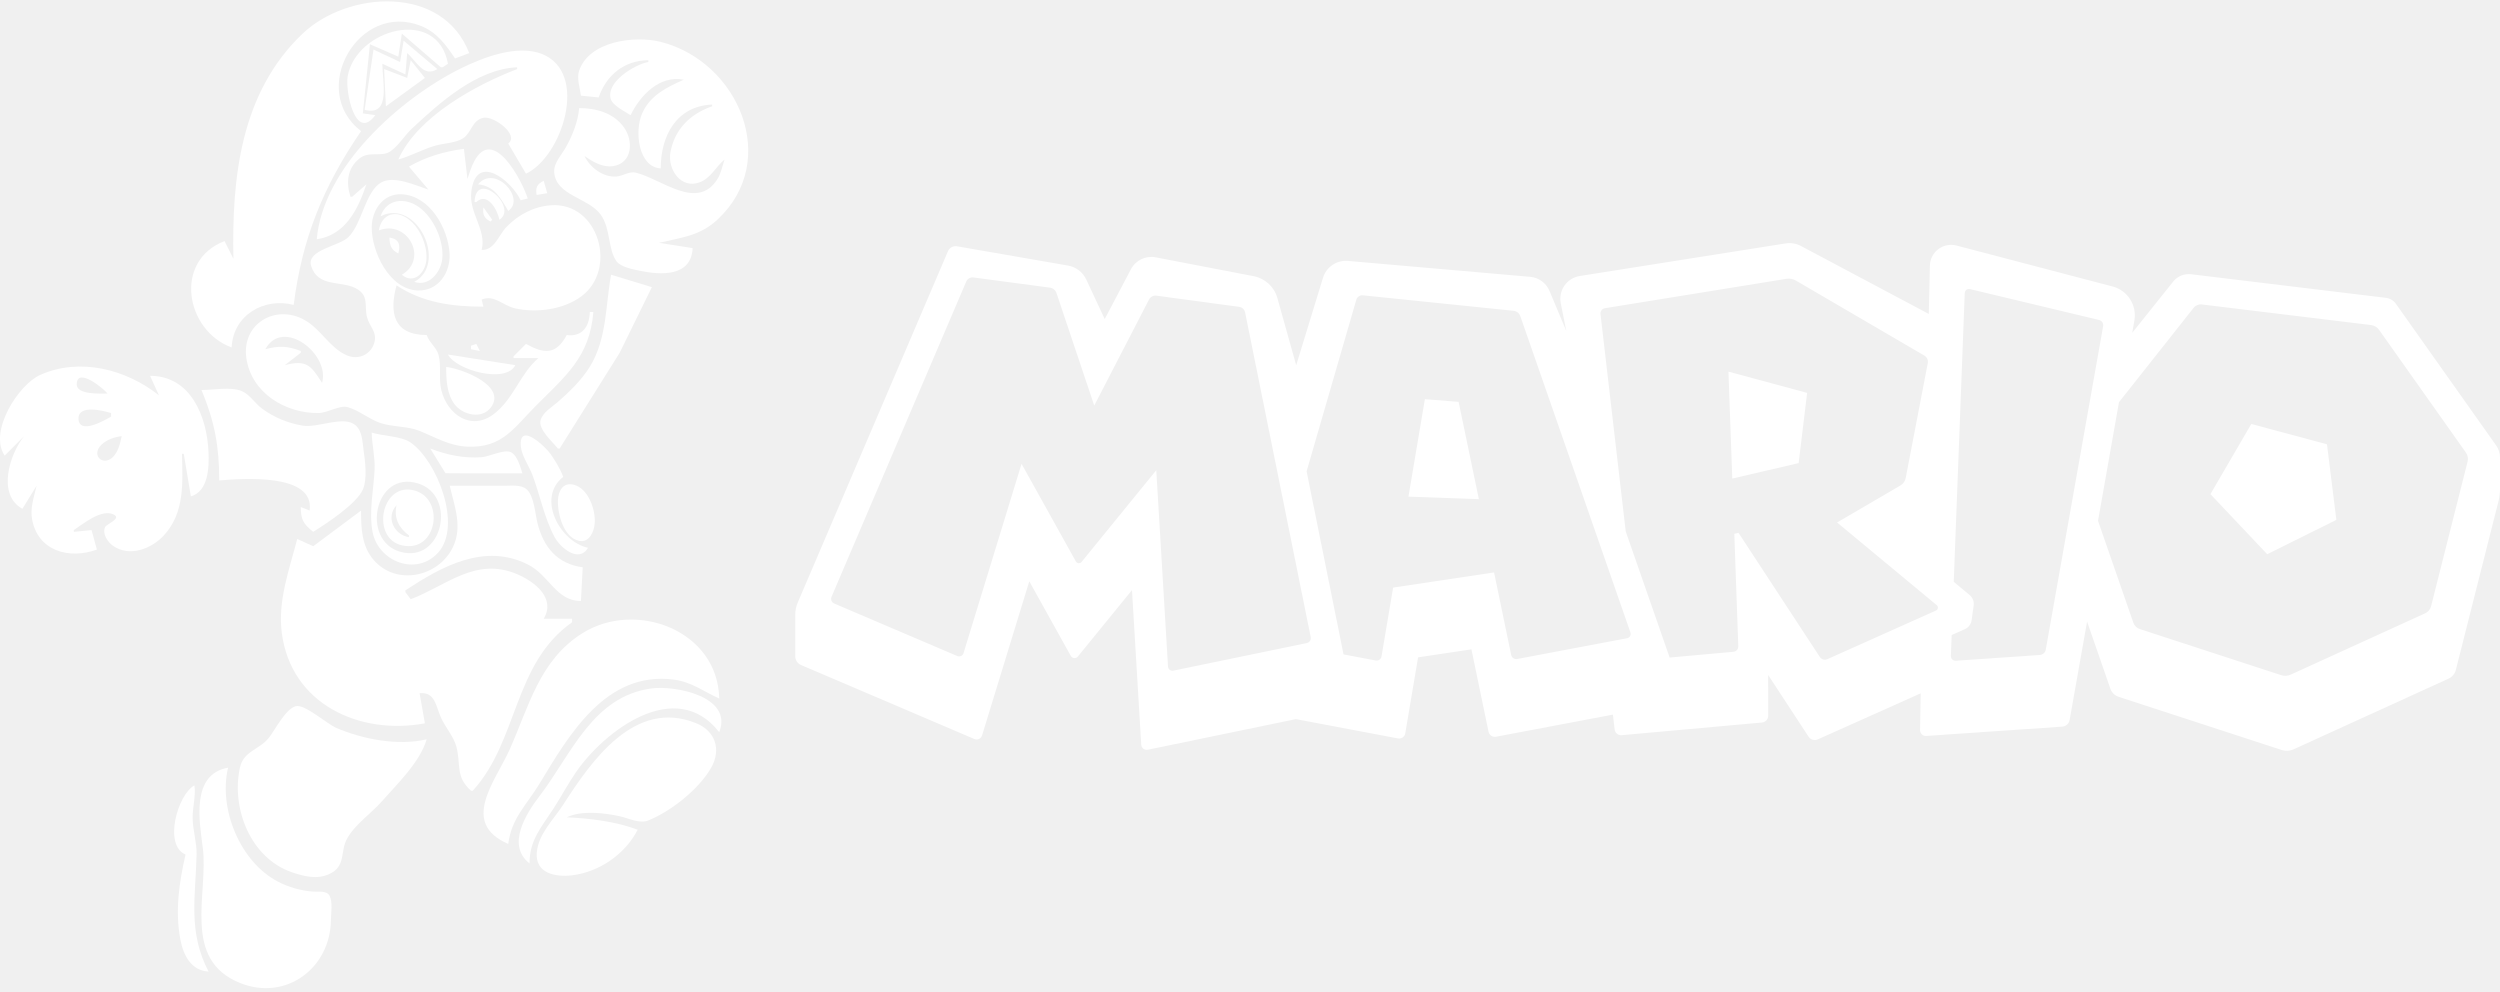
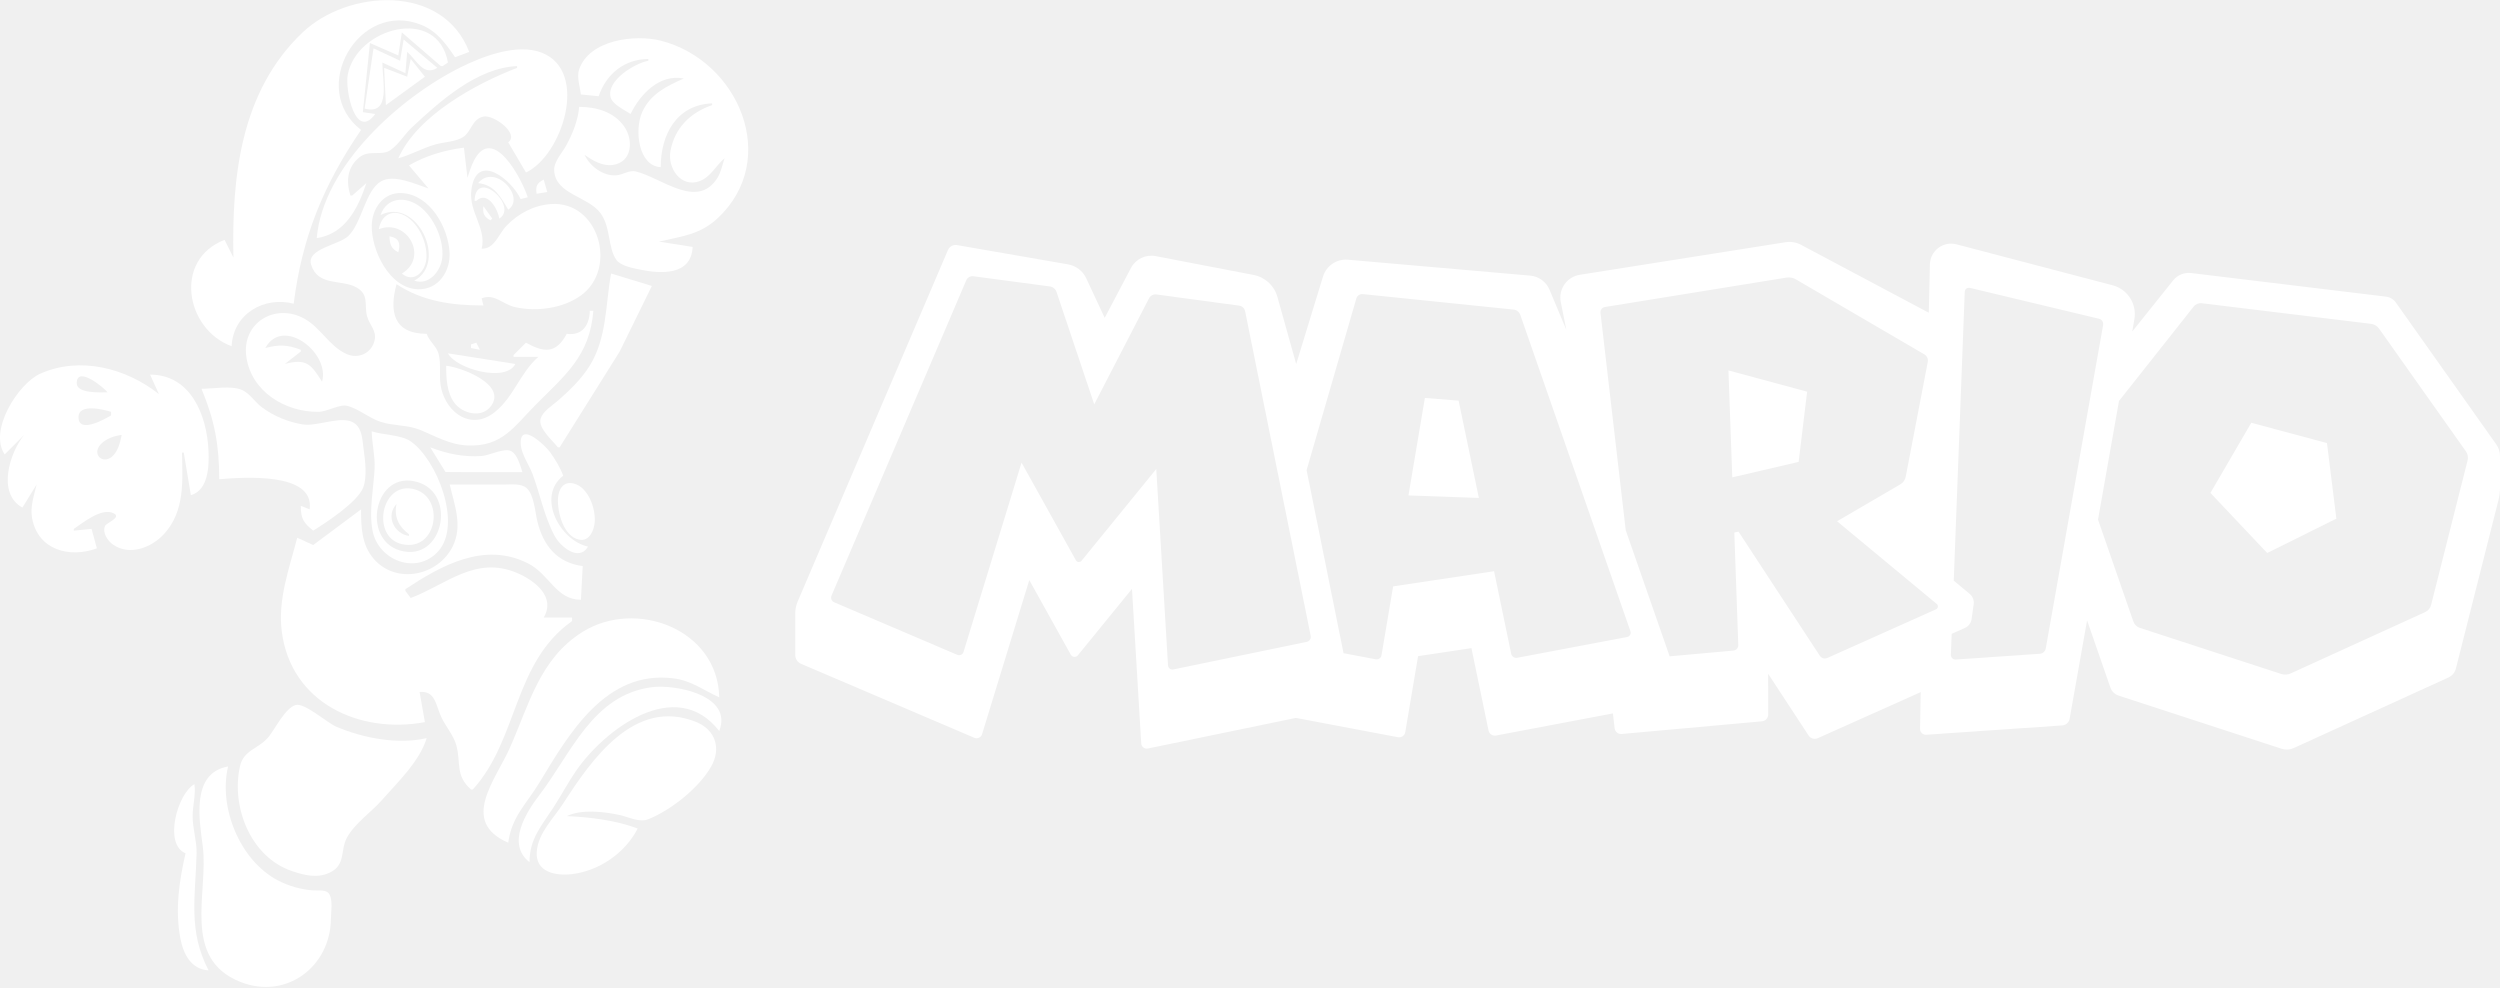
- <svg xmlns="http://www.w3.org/2000/svg" clip-rule="evenodd" fill-rule="evenodd" stroke-linejoin="round" stroke-miterlimit="2" viewBox="0 0 600 238">
+ <svg xmlns="http://www.w3.org/2000/svg" clip-rule="evenodd" fill-rule="evenodd" stroke-linejoin="round" stroke-miterlimit="2" viewBox="0 0 600 237">
  <g fill="#fff">
-     <path d="m599.112 106.955-24.096-34.047c-.555-.789-1.431-1.309-2.393-1.427 0 0-36.492-4.42-46.744-5.662-1.648-.199-3.281.468-4.318 1.764-3.185 3.981-9.821 12.277-9.821 12.277s.227-1.311.513-2.955c.638-3.665-1.638-7.208-5.237-8.152-9.651-2.531-27.875-7.311-37.453-9.824-1.509-.396-3.115-.079-4.361.86-1.246.938-1.993 2.396-2.028 3.955-.118 5.183-.264 11.602-.264 11.602s-23.983-12.75-30.692-16.317c-1.119-.595-2.402-.809-3.654-.611-7.772 1.23-36.966 5.851-49.42 7.822-1.487.235-2.813 1.066-3.673 2.302-.86 1.235-1.18 2.767-.885 4.243.648 3.238 1.333 6.665 1.333 6.665s-2.463-5.873-4.041-9.638c-.795-1.896-2.575-3.195-4.623-3.373-8.935-.78-33.456-2.921-43.739-3.819-2.702-.236-5.201 1.449-5.996 4.042-2.234 7.293-6.433 20.994-6.433 20.994s-2.833-10.115-4.52-16.141c-.75-2.681-2.953-4.707-5.687-5.233-6.248-1.202-17.512-3.368-23.517-4.523-2.392-.46-4.802.699-5.936 2.854-2.425 4.607-6.297 11.964-6.297 11.964s-2.742-5.873-4.437-9.506c-.82-1.757-2.446-3.001-4.356-3.333-7.589-1.317-26.719-4.639-26.719-4.639-.896-.121-1.76.371-2.108 1.2l-36.052 84.32c-.403.926-.599 1.919-.599 2.924v9.947c0 .923.548 1.759 1.4 2.119l41.589 17.755c.747.32 1.603-.083 1.845-.857l11.335-36.995 9.962 17.904c.356.633 1.247.715 1.701.148l12.985-15.94 2.22 37.1c.051.806.794 1.376 1.58 1.212l35.544-7.346 24.499 4.633c.821.152 1.611-.395 1.744-1.22l3.077-18.236 12.805-1.923 4.101 19.764c.172.825.974 1.365 1.803 1.208l28.049-5.306.414 3.558c.094.841.845 1.451 1.689 1.377l33.664-3.038c.856-.078 1.517-.794 1.509-1.658l-.019-9.755 9.7 14.807c.481.735 1.423 1.012 2.225.649l24.686-11.054-.152 8.817c-.012.817.672 1.474 1.486 1.415l32.627-2.236c.895-.059 1.634-.723 1.787-1.603l4.187-23.608 5.595 16.132c.313.904 1.036 1.611 1.947 1.912l39.177 12.778c.927.305 1.943.246 2.831-.161l37.198-16.968c.876-.399 1.525-1.177 1.759-2.108l10.221-40.435c.246-.986.371-1.994.371-2.999v-7.613c-.008-.985-.317-1.954-.888-2.764zm-30.062-28.944-40.612-4.942c-.75-.094-1.497.215-1.966.809l-17.915 22.646-5.032 28.475 8.48 24.452c.247.724.825 1.29 1.556 1.525l33.934 11.065c.369.121.757.17 1.142.148l.572-.084c.187-.046.372-.109.55-.189l32.287-14.725c.696-.32 1.216-.942 1.408-1.685l8.769-34.727c.184-.751.036-1.552-.414-2.178l-20.84-29.449c-.449-.633-1.145-1.047-1.919-1.141zm-317.08-8.977-18.372-2.444c-.708-.094-1.408.301-1.689.958l-32.342 75.69c-.27.614.019 1.33.633 1.6l29.566 12.617c.15.064.305.093.456.089l.434-.102c.269-.125.488-.361.584-.672l13.931-45.455 13.043 23.439c.139.254.385.397.643.419l.384-.057c.123-.05.237-.131.33-.245l17.934-22.02 2.819 47.137c.039.641.634 1.099 1.263.97l32.033-6.619c.661-.137 1.079-.782.95-1.439l-15.741-77.904c-.14-.711-.727-1.263-1.442-1.356l-19.843-2.679c-.723-.097-1.431.27-1.771.915l-13.156 25.461-9.056-26.99c-.234-.703-.856-1.219-1.591-1.313zm220.8.344-.45-.006c-.427.093-.764.464-.782.936l-2.639 69.333 3.816 3.171c.728.606 1.099 1.549.97 2.479l-.5 3.57c-.129.934-.736 1.744-1.6 2.127l-3.182 1.423-.192 5.032c-.019.653.524 1.177 1.173 1.138l20.167-1.384c.716-.051 1.306-.579 1.431-1.279l13.771-77.637c.117-.673-.305-1.326-.974-1.486zm-81.465 82.415-26.435-75.929c-.246-.696-.875-1.2-1.614-1.274l-36.186-3.715c-.696-.066-1.349.372-1.548 1.048l-11.937 41.198 8.864 43.935 7.714 1.462c.661.125 1.29-.313 1.4-.973l2.787-16.523 24.226-3.64 4.109 19.811c.137.664.782 1.094 1.443.965l26.379-4.985c.63-.117 1.005-.77.798-1.38zm38.613-84.867-.579-.057c-.195-.002-.389.013-.582.046l-43.579 7.057c-.672.109-1.142.727-1.059 1.403l6.056 52.173 10.541 30.262 15.307-1.38c.68-.062 1.188-.645 1.165-1.325l-.954-27.005 1.016-.208 19.522 29.797c.288.44.786.673 1.285.642l.49-.122 26.102-11.686c.516-.231.606-.919.176-1.279l-23.928-19.85 15.19-8.868c.672-.387 1.141-1.051 1.282-1.81l5.298-27.56c.141-.716-.192-1.443-.821-1.814l-30.837-18.009c-.338-.199-.709-.336-1.091-.407zm114.21 66.084-13.625-14.419 9.802-16.836 18.169 4.876 2.252 18.134zm-206.099-13.817 3.941-23.389 8.098.642 4.86 23.349zm93.645-8.05-15.929 3.71-.919-25.66 18.885 5.102z" />
-     <path d="m54.741 184.241c-8.902 1.588-6.922 12.647-6.08 19.149 1.435 11.086-5.193 26.947 9.059 32.57 10.997 4.337 21.564-3.673 21.701-15.123.02-1.673.467-4.29-.314-5.822-.693-1.359-2.692-.936-3.94-1.025-2.932-.206-5.913-1.062-8.51-2.423-9.034-4.735-14.268-17.445-11.916-27.326z" />
-     <path d="m46.656 188.496c-4.045 2.213-7.456 14.371-2.128 16.596-1.536 6.699-2.54 13.555-1.236 20.426.713 3.755 2.59 7.431 6.768 7.66-5.004-9.551-3.118-17.881-2.878-28.086.07-2.963-.952-5.92-.952-8.936 0-2.5.804-5.222.426-7.66z" />
-     <path d="m102.402 177.432c-6.849 1.631-15.332-.011-21.703-2.735-2.206-.944-7.613-5.808-9.749-5.205-2.43.686-4.876 5.595-6.374 7.514-2.348 3.009-6.104 3.153-6.996 7.235-2.144 9.805 2.602 21.736 12.481 25.105 2.904.99 6.003 1.774 8.935.44 4.095-1.862 2.584-5.334 4.267-8.451 1.847-3.422 5.825-6.108 8.379-9.009 3.729-4.235 9.125-9.375 10.76-14.894z" />
-     <path d="m153.042 199.135c-5.221-1.97-11.468-2.741-17.022-2.979 3.561-1.713 8.995-1.077 12.766-.245 2.12.468 4.681 1.849 6.809.994 5.471-2.199 12.181-7.541 15.093-12.664 2.443-4.301 1.045-8.779-3.603-10.668-14.778-6.007-25.152 9.05-31.954 19.604-2.305 3.576-5.968 7.009-6.305 11.49-.37 4.925 4.483 5.899 8.471 5.41 6.519-.799 12.742-5.061 15.745-10.942z" />
-     <path d="m127.084 207.22c.003-5.635 2.848-8.675 5.77-13.192 1.812-2.8 3.372-5.745 5.246-8.511 6.812-10.056 24.06-23.219 34.517-9.787 3.372-8.645-10.662-11.233-16.171-10.516-14.221 1.853-19.362 15.91-26.958 25.835-3.272 4.275-7.991 11.783-2.404 16.171z" />
-     <path d="m121.977 202.539c.807-6.25 4.417-9.353 7.511-14.468 7.092-11.724 15.89-26.973 32.065-24.986 4.461.549 7.148 2.817 11.064 4.56-.34-16.36-19.968-23.679-32.767-15.717-10.411 6.475-12.918 17.687-17.58 28.057-3.389 7.54-11.951 17.522-.293 22.554z" />
-     <path d="m107.934 116.579c1.15 4.968 3.172 9.933.69 14.894-3.535 7.07-13.56 9.106-18.898 2.973-2.957-3.398-3.069-7.658-3.069-11.909l-11.49 8.563-3.83-1.754c-1.906 7.351-4.71 14.829-3.706 22.553 2.225 17.126 18.689 24.61 34.346 21.703l-1.277-7.234c3.768-.357 3.861 3.068 5.182 5.958 1.03 2.252 2.984 4.443 3.631 6.808 1.178 4.314-.315 7.208 3.528 10.639h.425c10.945-11.992 9.684-30.461 23.831-40.427v-.851h-6.809c2.909-4.846-1.967-8.807-6.383-10.69-9.953-4.243-16.969 2.762-25.533 6.009l-1.276-1.702v-.426c8.649-5.697 18.903-11.452 29.362-6.222 5.223 2.611 6.757 8.775 12.766 8.776l.426-8.086c-6.155-.832-9.416-4.866-10.862-10.638-.556-2.222-.802-6.546-2.629-8.112-1.306-1.119-3.646-.824-5.233-.825z" />
-     <path d="m141.127 131.473c-6.682-1.401-12.452-11.921-5.958-17.021-.725-1.98-1.866-3.8-3.066-5.532-1.082-1.562-7.677-7.974-7.091-1.703.203 2.178 2.015 4.742 2.787 6.809 1.805 4.835 2.866 10.358 5.316 14.894 1.396 2.582 5.839 6.271 8.012 2.553z" />
-     <path d="m89.21 103.813c.062 2.964.839 5.973.692 8.936-.24 4.838-1.402 10.074-.493 14.894 1.347 7.137 10.53 10.753 15.747 4.979 5.851-6.476-.287-22.064-6.623-26.425-2.257-1.553-6.634-1.509-9.323-2.384zm11.064 12.191c4.755 1.437 6.254 6.28 5.283 10.394s-4.412 7.498-9.538 6.016c-9.44-2.729-6.167-19.559 4.255-16.41z" />
-     <path d="m137.722 116.34c-2.542-.654-3.708 1.414-3.81 3.644-.149 3.258 1.307 9.059 5.102 9.826 2.463.498 3.587-2.293 3.724-4.294.22-3.225-1.554-8.285-5.016-9.176z" />
-     <path d="m98.998 117.604c-3.816-.759-6.293 2.138-6.896 5.436-.604 3.297.666 6.995 4.343 7.84 8.669 1.992 10.554-11.685 2.553-13.276zm-3.83 3.656c-.661 3.042.514 5.414 2.979 7.235v.425c-3.614-.558-5.619-4.842-2.979-7.66z" />
-     <path d="m136.446 118.282 3.404 9.787c-3.212-1.535-4.785-6.496-3.404-9.787z" />
-     <path d="m48.358 93.6c3.151 7.567 4.256 13.505 4.256 21.703 5.575-.44 22.945-1.839 21.702 7.234l-2.127-.851c.001 3.013.622 4.065 2.978 5.957 3.171-1.983 10.522-6.787 11.961-10.252 1.048-2.524.512-6.68.134-9.323-.291-2.031-.273-4.615-1.979-6.041-2.854-2.385-8.96.743-12.669.118-3.543-.597-6.889-1.967-9.787-4.124-1.62-1.204-2.93-3.381-4.803-4.164-2.579-1.079-6.887-.257-9.666-.257z" />
-     <path d="m103.253 107.643 3.664 5.929 4.847.029h13.617c-.514-1.513-1.183-4.256-2.719-5.051-1.62-.838-5.221 1.053-7.068 1.182-4.331.304-8.32-.54-12.341-2.089z" />
-     <path d="m146.659 65.94c-1.347 7.362-.964 15.422-5.135 22.128-1.98 3.184-4.817 5.935-7.632 8.388-1.393 1.214-3.615 2.484-4.154 4.385-.617 2.177 2.894 5.214 4.154 6.802h.426l14.405-22.979 7.723-15.746z" />
-     <path d="m107.083 88.068c.002 2.978.127 6.42 1.979 8.918 1.917 2.586 6.556 3.754 8.77.774 3.894-5.243-7.199-9.329-10.749-9.692z" />
-     <path d="m1.123 109.345 4.681-4.681c-3.449 4.198-6.618 14.059-.426 17.447l3.405-5.532c-.61 2.666-1.593 5.316-1.078 8.086 1.422 7.649 8.967 9.632 15.546 7.234l-1.276-4.681-4.256.425v-.425c2.18-1.435 6.693-5.235 9.627-3.703 1.859.97-1.813 2.273-2.129 2.985-.727 1.639.635 3.595 1.909 4.491 3.966 2.789 9.24.721 12.217-2.514 5.055-5.493 4.475-12.743 4.334-19.557h.426l1.702 10.213c4.215-1.212 4.399-6.981 4.239-10.639-.378-8.606-4.29-18.292-14.027-18.298l2.128 4.681c-7.867-6.239-18.979-9.154-28.511-4.888-5.227 2.339-12.434 13.615-8.511 19.356zm28.086-4.681c-.212 1.014-.429 2.016-.822 2.98-2.495 6.114-8.35 1.215-2.582-1.951 1.076-.591 2.206-.849 3.404-1.029zm-2.554-5.532v.851c-1.328.799-7.814 4.544-7.814.421 0-3.371 6.082-1.82 7.814-1.272zm-.851-4.681c-.804-.001-2.651.086-4.297-.144-1.646-.229-3.092-.774-3.092-2.039 0-4.364 6.609 1.098 7.389 2.183z" />
-     <path d="m107.509 85.089c.976 1.878 4.449 3.645 7.963 4.378s7.069.433 8.207-1.825z" />
-     <path d="m113.041 82.961v.851l2.127.426-.851-1.702z" />
-     <path d="m56.018 62.11-2.128-4.256c-12.336 4.772-9.362 21.482 1.702 25.533.357-7.78 7.784-12.048 14.894-10.213 2.023-16.007 7.124-28.459 16.171-41.703-12.78-9.82-.576-31.327 14.469-25.208 3.742 1.522 5.909 4.536 8.085 7.76l3.404-1.276c-6.365-16.55-29.224-14.917-40.001-4.664-14.908 14.184-16.996 34.656-16.596 54.027z" />
-     <path d="m112.19 42.96-.851-7.234c-4.599.594-9.173 1.918-13.192 4.256l4.681 5.532c-2.992-.974-8.328-3.503-11.399-1.691-3.777 2.229-4.513 9.85-7.825 13.102-2.191 2.151-10.118 3.052-8.933 6.887 1.601 5.185 7.103 3.509 10.671 5.35 3.343 1.725 2.031 4.217 2.745 6.991.555 2.156 2.433 3.482 1.788 5.957-.783 3.009-3.881 4.361-6.622 3.178-4.164-1.798-6.24-6.327-10.213-8.521-6.983-3.857-15.094.977-13.916 9.173 1.21 8.412 9.422 13.287 17.32 13.19 2.144-.026 5.084-1.943 6.989-1.417 2.721.752 5.156 2.914 7.905 3.82 3.014.992 6.449.701 9.362 1.886 3.847 1.564 7.191 3.599 11.49 3.782 8.282.352 11.115-4.447 16.261-9.643 7.158-7.229 13.091-11.782 13.952-22.682h-.851c-.084 3.478-1.811 6.03-5.532 5.532-2.584 4.832-5.452 4.53-9.787 2.128l-2.979 2.979v.425h5.957c-4.415 3.821-5.929 9.76-10.64 13.391-5.435 4.19-11.208.234-12.663-5.731-.673-2.762.072-5.77-.662-8.438-.489-1.775-2.231-2.95-2.844-4.754-7.992-.022-9.015-5.388-7.234-11.915 6.329 4.175 13.424 5.106 20.852 5.106l-.426-1.702c3.093-1.255 5.027 1.448 8.085 2.122 5.106 1.123 11.439.302 15.744-2.818 8.931-6.473 4.269-22.786-7.233-21.934-4.111.304-7.768 2.247-10.62 5.189-1.921 1.982-2.87 5.626-5.976 5.526 1.243-4.865-3.132-8.833-2.474-14.043 1.186-9.405 9.629-2.593 11.836 2.128l1.702-.426c-1.362-4.306-8.291-17.523-12.841-8.936-.711 1.342-1.158 2.817-1.627 4.255zm-34.895 48.938c-2.68-4.233-3.752-5.627-8.936-4.256l3.83-2.978v-.426c-3.183-1.226-5.235-1.292-8.511-.426 4.217-7.685 15.6 1.181 13.617 8.086zm19.15-45.272c6.734.36 11.098 8.165 11.45 14.207.264 4.549-2.671 9.043-7.621 8.88-6.804-.225-11.14-9.309-11.056-15.263.058-4.086 2.769-8.063 7.227-7.824z" />
-     <path d="m91.338 51.897c8.736-4.392 16.208 11.43 8.085 15.745 3.503 1.253 6.401-2.319 6.724-5.532.433-4.312-2.049-9.772-5.485-12.318-3.328-2.465-7.851-2.189-9.324 2.105z" />
-     <path d="m90.913 55.301c6.838-2.673 12.044 6.793 5.532 10.639 2.755 2.363 5.56-.343 5.872-3.405.339-3.323-1.311-7.398-3.819-9.562-3.169-2.735-6.813-1.933-7.585 2.328z" />
-     <path d="m139.424 22.96 4.256.425c1.835-5.378 6.174-8.888 11.915-8.936v.426c-3.163.57-10.19 4.738-9.026 8.847.462 1.63 3.432 3.037 4.771 3.919 2.331-4.768 6.935-9.648 12.766-8.511-4.089 1.824-8.052 3.721-9.988 8.085-1.927 4.346-.865 12.945 4.456 13.192 0-7.739 3.71-14.943 12.341-15.319v.425c-5.222 1.781-9.024 5.51-10.016 11.064-.717 4.013 2.506 8.889 7.037 7.17 2.677-1.016 3.866-3.741 5.957-5.468-.536 1.572-.807 3.249-1.699 4.681-4.828 7.749-13.445-.03-19.578-1.517-1.637-.397-3.07.802-4.681.923-3.193.239-6.376-2.194-7.659-4.938 1.922 1.368 4.336 2.809 6.808 2.452 4.71-.68 4.981-6.041 2.703-9.259-2.493-3.522-6.702-4.671-10.788-4.682-.264 3.232-1.596 6.539-3.166 9.362-.987 1.774-2.96 3.814-2.832 5.957.339 5.691 8.149 6.141 11.135 10.214 2.471 3.37 1.721 8.294 3.811 11.213 1.013 1.415 3.921 1.945 5.52 2.282 5.152 1.084 12.446 1.495 12.767-5.41l-8.086-1.277c5.3-1.262 9.79-1.621 14.042-5.572 15.224-14.145 5.059-37.919-13.616-42.657-6.139-1.557-17.17-.266-19.597 6.951-.597 1.775.219 4.15.447 5.958z" />
-     <path d="m93.466 57.003c.03.944.129 1.683.436 2.295.308.612.824 1.098 1.692 1.535.599-2.111.151-3.466-2.128-3.83z" />
-     <path d="m76.019 57.429c6.88-1.031 9.882-7.134 11.915-13.192l-3.405 2.979h-.425c-1.065-3.362-.808-6.785 2.167-9.179 2.347-1.889 5.315-.236 7.44-1.723 2.017-1.411 3.375-3.799 5.172-5.476 6.665-6.22 15.585-14.267 25.222-14.687v.426c-9.957 3.835-23.932 11.427-28.511 21.702 3.076-.841 5.862-2.474 8.936-3.338 1.973-.555 4.938-.633 6.643-1.774 2.001-1.34 2.107-4.303 4.847-4.898 2.453-.532 8.702 4.103 5.957 6.181l4.256 7.234c8.675-4.048 15.222-24.213 3.829-28.733-5.924-2.351-14.256.868-19.574 3.521-14.464 7.214-32.956 23.619-34.469 40.957z" />
-     <path d="m116.02 49.769c-.221 1.73.149 2.587 1.702 3.404l.425-.425z" />
-     <path d="m113.892 48.492h.425c2.64-2.49 5.098 1.858 5.532 4.256 4.672-3.036-5.696-12.284-5.957-4.256z" />
-     <path d="m114.743 44.237c1.949.201 3.302 1.025 4.396 2.184 1.093 1.16 1.927 2.655 2.838 4.199 4.3-2.949-3.177-11.254-7.234-6.383z" />
-     <path d="m128.786 46.79 2.553-.425-.851-2.979c-1.606.812-1.992 1.633-1.702 3.404z" />
-     <path d="m90.061 27.641-2.978-.426 1.702-16.596 6.809 2.979.851-5.532 9.362 8.085h.425l1.277-.851c-2.496-13.785-22.021-8.322-24.058 2.979-.651 3.604 1.85 15.877 6.61 9.362z" />
-     <path d="m96.87 9.768-.851 5.107-6.383-2.979-2.128 14.468c6.394 1.636 4.256-6.65 4.256-11.064l5.532 2.553.425-5.106c2.318 2.006 3.91 5.918 7.234 3.83z" />
-     <path d="m98.572 14.449-.851 4.255-5.532-2.127.426 8.936 9.362-6.809z" />
+     <path d="m599.112 106.665-24.096-34.047c-.555-.789-1.431-1.309-2.393-1.427 0 0-36.492-4.42-46.744-5.662-1.648-.199-3.281.468-4.318 1.764-3.185 3.982-9.822 12.277-9.822 12.277s.228-1.31.514-2.955c.638-3.665-1.638-7.208-5.237-8.152-9.651-2.531-27.875-7.311-37.453-9.824-1.509-.395-3.116-.079-4.361.86-1.246.939-1.993 2.396-2.028 3.955-.118 5.183-.264 11.602-.264 11.602s-23.983-12.75-30.692-16.317c-1.119-.595-2.402-.809-3.654-.611-7.772 1.23-36.966 5.851-49.42 7.822-1.487.235-2.813 1.066-3.673 2.302-.86 1.235-1.18 2.767-.885 4.243.648 3.238 1.333 6.665 1.333 6.665s-2.463-5.873-4.041-9.638c-.795-1.896-2.575-3.194-4.623-3.373-8.935-.78-33.456-2.921-43.739-3.819-2.702-.236-5.201 1.449-5.996 4.043-2.235 7.292-6.433 20.993-6.433 20.993s-2.833-10.115-4.52-16.141c-.751-2.681-2.953-4.707-5.687-5.233-6.248-1.202-17.512-3.368-23.517-4.523-2.392-.46-4.802.699-5.937 2.854-2.424 4.607-6.297 11.964-6.297 11.964s-2.741-5.873-4.436-9.506c-.82-1.757-2.447-3.001-4.356-3.333-7.589-1.317-26.72-4.639-26.72-4.639-.895-.121-1.759.371-2.107 1.2l-36.053 84.32c-.402.926-.598 1.919-.598 2.924v9.947c0 .923.548 1.759 1.4 2.119l41.589 17.755c.747.32 1.603-.083 1.845-.857l11.335-36.995 9.962 17.904c.356.633 1.247.715 1.701.148l12.985-15.94 2.22 37.1c.051.806.794 1.376 1.58 1.212l35.544-7.346 24.499 4.633c.821.152 1.611-.395 1.744-1.22l3.077-18.236 12.805-1.923 4.101 19.764c.172.825.974 1.365 1.803 1.208l28.049-5.305.414 3.557c.094.841.845 1.451 1.689 1.377l33.664-3.038c.856-.078 1.517-.794 1.509-1.658l-.019-9.755 9.7 14.807c.481.735 1.423 1.012 2.225.649l24.686-11.054-.152 8.817c-.012.817.672 1.474 1.485 1.416l32.628-2.237c.895-.059 1.634-.723 1.787-1.603l4.187-23.608 5.595 16.132c.313.904 1.036 1.611 1.947 1.912l39.177 12.778c.927.305 1.943.246 2.831-.161l37.198-16.968c.876-.399 1.525-1.177 1.759-2.108l10.221-40.435c.246-.985.371-1.994.371-2.999v-7.612c-.008-.986-.317-1.955-.888-2.765zm-30.062-28.944-40.612-4.942c-.75-.094-1.497.215-1.966.809l-17.915 22.646-5.032 28.475 8.48 24.452c.247.724.825 1.291 1.556 1.525l33.934 11.065c.369.121.757.17 1.142.149l.572-.085c.187-.046.372-.109.55-.189l32.287-14.725c.696-.32 1.216-.942 1.408-1.685l8.769-34.727c.184-.751.035-1.552-.414-2.178l-20.84-29.449c-.449-.633-1.145-1.047-1.919-1.141zm-317.08-8.977-18.372-2.444c-.708-.094-1.408.301-1.689.958l-32.343 75.691c-.269.613.02 1.329.634 1.599l29.566 12.617c.15.064.304.093.456.089l.434-.102c.269-.125.488-.361.584-.672l13.931-45.455 13.043 23.439c.139.254.385.397.643.42l.384-.058c.123-.05.237-.131.33-.245l17.934-22.02 2.819 47.137c.039.641.633 1.099 1.263.97l32.033-6.619c.661-.137 1.079-.782.95-1.439l-15.741-77.904c-.14-.711-.727-1.263-1.442-1.356l-19.843-2.679c-.723-.097-1.431.27-1.771.915l-13.157 25.461-9.055-26.99c-.234-.703-.856-1.219-1.591-1.313zm220.8.344-.45-.006c-.427.093-.764.464-.782.936l-2.639 69.333 3.816 3.171c.728.606 1.099 1.549.97 2.479l-.501 3.57c-.129.934-.735 1.744-1.599 2.127l-3.182 1.423-.192 5.032c-.019.653.524 1.177 1.173 1.138l20.167-1.384c.716-.051 1.306-.579 1.431-1.279l13.77-77.637c.118-.673-.304-1.326-.973-1.486zm-81.465 82.415-26.435-75.929c-.246-.696-.875-1.2-1.614-1.274l-36.186-3.715c-.696-.066-1.349.372-1.548 1.048l-11.937 41.198 8.864 43.935 7.714 1.462c.661.125 1.29-.313 1.399-.973l2.788-16.523 24.226-3.64 4.109 19.811c.137.664.782 1.094 1.442.965l26.38-4.985c.63-.117 1.005-.77.798-1.38zm38.613-84.867-.579-.056c-.195-.002-.389.012-.582.045l-43.579 7.057c-.672.109-1.142.727-1.06 1.404l6.057 52.172 10.541 30.262 15.307-1.38c.68-.062 1.188-.645 1.165-1.325l-.954-27.005 1.016-.208 19.522 29.797c.288.44.786.673 1.285.642l.49-.122 26.102-11.686c.516-.231.606-.919.176-1.279l-23.928-19.85 15.19-8.867c.672-.388 1.141-1.052 1.282-1.811l5.298-27.56c.141-.716-.192-1.443-.821-1.814l-30.837-18.009c-.338-.199-.709-.336-1.091-.407zm114.21 66.084-13.625-14.419 9.802-16.836 18.169 4.876 2.252 18.134zm-206.099-13.817 3.941-23.389 8.098.642 4.86 23.349zm93.645-8.05-15.929 3.71-.919-25.66 18.885 5.102z" />
+     <path d="m54.741 183.951c-8.903 1.588-6.923 12.647-6.08 19.149 1.435 11.086-5.193 26.947 9.059 32.57 10.997 4.337 21.564-3.673 21.701-15.122.02-1.674.467-4.291-.314-5.823-.693-1.359-2.692-.936-3.94-1.024-2.932-.207-5.913-1.063-8.511-2.424-9.033-4.735-14.267-17.445-11.915-27.326z" />
+     <path d="m46.656 188.206c-4.045 2.213-7.456 14.371-2.128 16.596-1.536 6.699-2.54 13.555-1.236 20.426.713 3.755 2.59 7.431 6.768 7.66-5.004-9.551-3.118-17.881-2.878-28.086.07-2.963-.952-5.92-.952-8.936 0-2.5.804-5.222.426-7.66z" />
+     <path d="m102.402 177.142c-6.849 1.631-15.332-.011-21.703-2.735-2.206-.944-7.613-5.808-9.749-5.205-2.43.686-4.876 5.595-6.374 7.514-2.348 3.009-6.104 3.153-6.996 7.235-2.144 9.805 2.602 21.736 12.481 25.105 2.904.99 6.003 1.774 8.934.44 4.096-1.862 2.585-5.334 4.268-8.451 1.847-3.422 5.825-6.108 8.379-9.009 3.729-4.235 9.125-9.375 10.76-14.894z" />
+     <path d="m153.042 198.845c-5.221-1.97-11.468-2.741-17.022-2.979 3.56-1.713 8.995-1.077 12.766-.245 2.12.468 4.681 1.849 6.809.994 5.471-2.199 12.181-7.541 15.093-12.664 2.443-4.301 1.045-8.779-3.603-10.668-14.778-6.007-25.152 9.05-31.954 19.604-2.305 3.576-5.968 7.009-6.305 11.49-.37 4.926 4.483 5.899 8.471 5.41 6.519-.799 12.742-5.061 15.745-10.942z" />
+     <path d="m127.084 206.93c.003-5.635 2.848-8.675 5.77-13.192 1.811-2.8 3.372-5.745 5.246-8.511 6.812-10.056 24.06-23.218 34.517-9.787 3.372-8.645-10.662-11.233-16.171-10.516-14.221 1.853-19.362 15.91-26.958 25.835-3.272 4.275-7.991 11.783-2.404 16.171z" />
+     <path d="m121.977 202.249c.807-6.25 4.417-9.353 7.511-14.468 7.092-11.724 15.89-26.973 32.065-24.986 4.461.549 7.148 2.817 11.064 4.56-.34-16.36-19.968-23.678-32.767-15.717-10.411 6.475-12.918 17.687-17.58 28.057-3.389 7.54-11.951 17.523-.293 22.554z" />
+     <path d="m107.934 116.289c1.15 4.968 3.172 9.933.69 14.894-3.535 7.07-13.56 9.106-18.898 2.973-2.957-3.398-3.069-7.658-3.069-11.909l-11.49 8.563-3.83-1.754c-1.906 7.351-4.71 14.829-3.706 22.554 2.225 17.125 18.689 24.609 34.346 21.702l-1.277-7.234c3.768-.357 3.861 3.068 5.182 5.958 1.03 2.252 2.984 4.443 3.63 6.808 1.179 4.314-.314 7.208 3.529 10.639h.425c10.945-11.992 9.684-30.461 23.831-40.427v-.851h-6.809c2.909-4.846-1.967-8.807-6.383-10.689-9.953-4.244-16.969 2.761-25.533 6.008l-1.276-1.702v-.426c8.649-5.697 18.903-11.452 29.362-6.222 5.223 2.611 6.757 8.775 12.766 8.776l.426-8.086c-6.155-.832-9.417-4.866-10.862-10.638-.556-2.221-.802-6.546-2.629-8.112-1.306-1.119-3.646-.824-5.233-.825z" />
+     <path d="m141.126 131.183c-6.681-1.401-12.451-11.921-5.957-17.021-.725-1.979-1.866-3.8-3.066-5.532-1.082-1.562-7.677-7.974-7.091-1.703.203 2.178 2.015 4.742 2.787 6.809 1.805 4.835 2.866 10.358 5.316 14.894 1.396 2.582 5.839 6.271 8.011 2.553z" />
+     <path d="m89.21 103.523c.062 2.964.839 5.973.692 8.937-.24 4.837-1.402 10.073-.493 14.894 1.347 7.136 10.53 10.752 15.747 4.978 5.851-6.476-.287-22.064-6.623-26.425-2.257-1.553-6.634-1.509-9.323-2.384zm11.064 12.192c4.755 1.436 6.254 6.279 5.283 10.393s-4.412 7.498-9.538 6.016c-9.44-2.729-6.167-19.558 4.255-16.409z" />
+     <path d="m137.722 116.05c-2.542-.654-3.708 1.414-3.81 3.644-.149 3.258 1.307 9.059 5.102 9.826 2.463.498 3.587-2.293 3.724-4.294.22-3.225-1.554-8.285-5.016-9.176z" />
+     <path d="m98.998 117.314c-3.816-.759-6.293 2.138-6.896 5.436-.604 3.297.666 6.996 4.342 7.84 8.67 1.992 10.555-11.685 2.554-13.276zm-3.83 3.656c-.661 3.042.514 5.414 2.979 7.235v.425c-3.614-.558-5.619-4.842-2.979-7.66z" />
+     <path d="m136.446 117.992 3.404 9.787c-3.212-1.535-4.785-6.496-3.404-9.787z" />
+     <path d="m48.358 93.31c3.151 7.567 4.256 13.505 4.256 21.703 5.575-.44 22.944-1.839 21.702 7.234l-2.127-.851c.001 3.013.622 4.065 2.978 5.957 3.171-1.983 10.522-6.787 11.961-10.252 1.048-2.524.512-6.679.134-9.323-.291-2.031-.274-4.615-1.979-6.041-2.854-2.385-8.96.743-12.669.118-3.543-.597-6.889-1.967-9.787-4.124-1.62-1.204-2.93-3.381-4.803-4.164-2.579-1.079-6.887-.257-9.666-.257z" />
+     <path d="m103.253 107.353 3.664 5.929 4.847.029h13.617c-.515-1.513-1.183-4.256-2.719-5.051-1.62-.838-5.221 1.053-7.068 1.182-4.331.304-8.32-.54-12.341-2.089z" />
+     <path d="m146.659 65.65c-1.347 7.362-.964 15.422-5.135 22.128-1.98 3.184-4.817 5.935-7.632 8.388-1.393 1.214-3.616 2.484-4.154 4.385-.617 2.177 2.894 5.214 4.154 6.802h.426l14.405-22.979 7.723-15.745z" />
+     <path d="m107.083 87.778c.002 2.978.127 6.42 1.978 8.918 1.918 2.587 6.557 3.754 8.77.774 3.895-5.243-7.198-9.329-10.748-9.692z" />
+     <path d="m1.123 109.055 4.681-4.681c-3.449 4.198-6.618 14.059-.426 17.447l3.405-5.532c-.61 2.666-1.593 5.316-1.078 8.086 1.421 7.649 8.967 9.632 15.546 7.234l-1.277-4.681-4.255.425v-.425c2.18-1.435 6.693-5.235 9.627-3.703 1.859.971-1.813 2.273-2.129 2.985-.727 1.639.635 3.595 1.909 4.491 3.966 2.789 9.24.721 12.217-2.513 5.055-5.494 4.475-12.744 4.334-19.558h.426l1.702 10.213c4.215-1.212 4.399-6.981 4.239-10.639-.378-8.606-4.29-18.292-14.027-18.298l2.128 4.681c-7.867-6.239-18.979-9.154-28.511-4.888-5.227 2.34-12.434 13.615-8.511 19.356zm28.086-4.681c-.212 1.014-.429 2.016-.822 2.98-2.495 6.114-8.35 1.215-2.582-1.951 1.076-.591 2.206-.849 3.404-1.029zm-2.554-5.532v.851c-1.328.799-7.814 4.544-7.814.421 0-3.371 6.082-1.82 7.814-1.272zm-.851-4.681c-.804-.001-2.651.086-4.297-.144-1.647-.229-3.092-.774-3.092-2.039 0-4.364 6.608 1.098 7.389 2.183z" />
+     <path d="m107.509 84.799c.976 1.878 4.449 3.645 7.963 4.378s7.069.433 8.207-1.825z" />
+     <path d="m113.041 82.671v.852l2.127.425-.851-1.702z" />
+     <path d="m56.018 61.82-2.128-4.256c-12.336 4.772-9.362 21.482 1.702 25.533.357-7.78 7.784-12.048 14.894-10.213 2.023-16.007 7.124-28.459 16.171-41.703-12.78-9.82-.576-31.327 14.469-25.208 3.742 1.522 5.909 4.536 8.085 7.761l3.404-1.277c-6.366-16.549-29.224-14.917-40.001-4.664-14.908 14.184-16.996 34.656-16.596 54.027z" />
+     <path d="m112.19 42.67-.851-7.234c-4.599.594-9.173 1.918-13.192 4.256l4.681 5.532c-2.992-.974-8.328-3.503-11.399-1.691-3.777 2.229-4.513 9.85-7.825 13.102-2.191 2.151-10.118 3.052-8.933 6.887 1.601 5.185 7.103 3.51 10.671 5.35 3.343 1.725 2.031 4.218 2.745 6.991.555 2.156 2.433 3.482 1.788 5.957-.783 3.009-3.881 4.361-6.622 3.178-4.164-1.798-6.24-6.327-10.213-8.521-6.983-3.857-15.094.977-13.916 9.173 1.21 8.412 9.422 13.287 17.32 13.19 2.144-.025 5.084-1.943 6.989-1.417 2.721.752 5.156 2.914 7.905 3.82 3.014.992 6.449.701 9.362 1.886 3.847 1.564 7.191 3.599 11.49 3.782 8.282.352 11.115-4.447 16.261-9.643 7.158-7.229 13.091-11.782 13.952-22.682h-.851c-.084 3.478-1.811 6.03-5.532 5.532-2.584 4.832-5.452 4.53-9.787 2.128l-2.979 2.979v.425h5.957c-4.415 3.821-5.929 9.76-10.64 13.391-5.435 4.19-11.208.234-12.663-5.731-.673-2.762.072-5.77-.662-8.438-.489-1.775-2.231-2.95-2.844-4.754-7.992-.022-9.015-5.388-7.234-11.915 6.329 4.175 13.424 5.107 20.852 5.107l-.426-1.703c3.093-1.255 5.026 1.448 8.085 2.122 5.106 1.123 11.438.302 15.744-2.818 8.931-6.473 4.269-22.786-7.233-21.934-4.111.304-7.768 2.247-10.62 5.189-1.921 1.982-2.87 5.626-5.976 5.526 1.243-4.865-3.132-8.833-2.475-14.043 1.187-9.405 9.63-2.593 11.837 2.128l1.702-.426c-1.362-4.306-8.291-17.523-12.841-8.936-.711 1.342-1.158 2.817-1.627 4.255zm-34.895 48.938c-2.68-4.233-3.752-5.627-8.936-4.256l3.83-2.978v-.426c-3.183-1.225-5.235-1.292-8.511-.425 4.217-7.686 15.6 1.18 13.617 8.085zm19.15-45.272c6.734.36 11.098 8.165 11.45 14.207.264 4.549-2.671 9.043-7.621 8.88-6.804-.225-11.14-9.309-11.056-15.263.058-4.086 2.769-8.063 7.227-7.824z" />
+     <path d="m91.338 51.607c8.736-4.392 16.208 11.43 8.085 15.745 3.503 1.253 6.401-2.319 6.724-5.532.433-4.312-2.05-9.772-5.485-12.317-3.328-2.466-7.851-2.19-9.324 2.104z" />
+     <path d="m90.912 55.011c6.839-2.673 12.045 6.793 5.533 10.639 2.755 2.363 5.56-.343 5.872-3.405.339-3.323-1.311-7.398-3.819-9.562-3.169-2.735-6.813-1.933-7.586 2.328z" />
+     <path d="m139.424 22.67 4.256.425c1.835-5.378 6.174-8.888 11.915-8.936v.426c-3.163.57-10.19 4.738-9.026 8.847.462 1.63 3.432 3.037 4.771 3.919 2.331-4.768 6.935-9.648 12.766-8.511-4.089 1.824-8.052 3.721-9.988 8.085-1.927 4.346-.865 12.945 4.456 13.192 0-7.739 3.71-14.943 12.341-15.319v.425c-5.222 1.781-9.024 5.51-10.016 11.064-.717 4.013 2.506 8.889 7.037 7.17 2.677-1.016 3.866-3.741 5.957-5.468-.536 1.572-.808 3.249-1.699 4.681-4.828 7.749-13.445-.03-19.578-1.517-1.637-.397-3.07.802-4.681.923-3.193.24-6.377-2.194-7.66-4.938 1.923 1.368 4.337 2.809 6.809 2.452 4.71-.68 4.981-6.041 2.703-9.259-2.493-3.522-6.703-4.671-10.788-4.682-.264 3.232-1.596 6.539-3.166 9.362-.987 1.774-2.96 3.814-2.832 5.957.339 5.691 8.149 6.141 11.135 10.214 2.471 3.37 1.72 8.294 3.811 11.213 1.013 1.415 3.921 1.945 5.52 2.282 5.152 1.084 12.446 1.495 12.767-5.41l-8.086-1.277c5.3-1.262 9.79-1.621 14.042-5.572 15.224-14.145 5.059-37.919-13.616-42.657-6.139-1.557-17.17-.266-19.597 6.951-.597 1.775.219 4.15.447 5.958z" />
+     <path d="m93.466 56.713c.03.944.129 1.683.436 2.295.308.612.824 1.098 1.691 1.535.6-2.111.152-3.466-2.127-3.83z" />
+     <path d="m76.018 57.139c6.881-1.031 9.883-7.134 11.916-13.192l-3.405 2.979h-.425c-1.065-3.361-.808-6.785 2.167-9.179 2.347-1.889 5.315-.236 7.44-1.723 2.017-1.411 3.375-3.799 5.171-5.476 6.666-6.22 15.586-14.267 25.223-14.687v.426c-9.957 3.835-23.932 11.428-28.512 21.702 3.077-.841 5.863-2.474 8.937-3.338 1.973-.555 4.938-.633 6.643-1.774 2.001-1.339 2.107-4.303 4.847-4.898 2.453-.532 8.702 4.103 5.957 6.181l4.256 7.234c8.675-4.048 15.222-24.212 3.829-28.733-5.924-2.351-14.256.868-19.575 3.521-14.463 7.214-32.955 23.619-34.469 40.957z" />
+     <path d="m116.02 49.479c-.221 1.73.148 2.587 1.702 3.404l.425-.425z" />
+     <path d="m113.892 48.202h.425c2.64-2.49 5.098 1.858 5.532 4.256 4.672-3.036-5.696-12.284-5.957-4.256z" />
+     <path d="m114.743 43.947c1.949.201 3.302 1.025 4.396 2.184 1.093 1.16 1.927 2.655 2.838 4.199 4.3-2.949-3.177-11.254-7.234-6.383z" />
+     <path d="m128.786 46.5 2.553-.425-.851-2.979c-1.606.812-1.992 1.633-1.702 3.404z" />
+     <path d="m90.061 27.351-2.978-.426 1.702-16.596 6.808 2.979.852-5.532 9.361 8.085h.426l1.277-.851c-2.496-13.785-22.021-8.322-24.058 2.979-.651 3.605 1.85 15.877 6.61 9.362z" />
+     <path d="m96.87 9.478-.851 5.107-6.383-2.979-2.128 14.468c6.393 1.636 4.256-6.65 4.256-11.064l5.532 2.553.425-5.106c2.318 2.006 3.91 5.918 7.234 3.83z" />
+     <path d="m98.572 14.159-.851 4.255-5.532-2.127.426 8.936 9.362-6.809z" />
  </g>
</svg>
